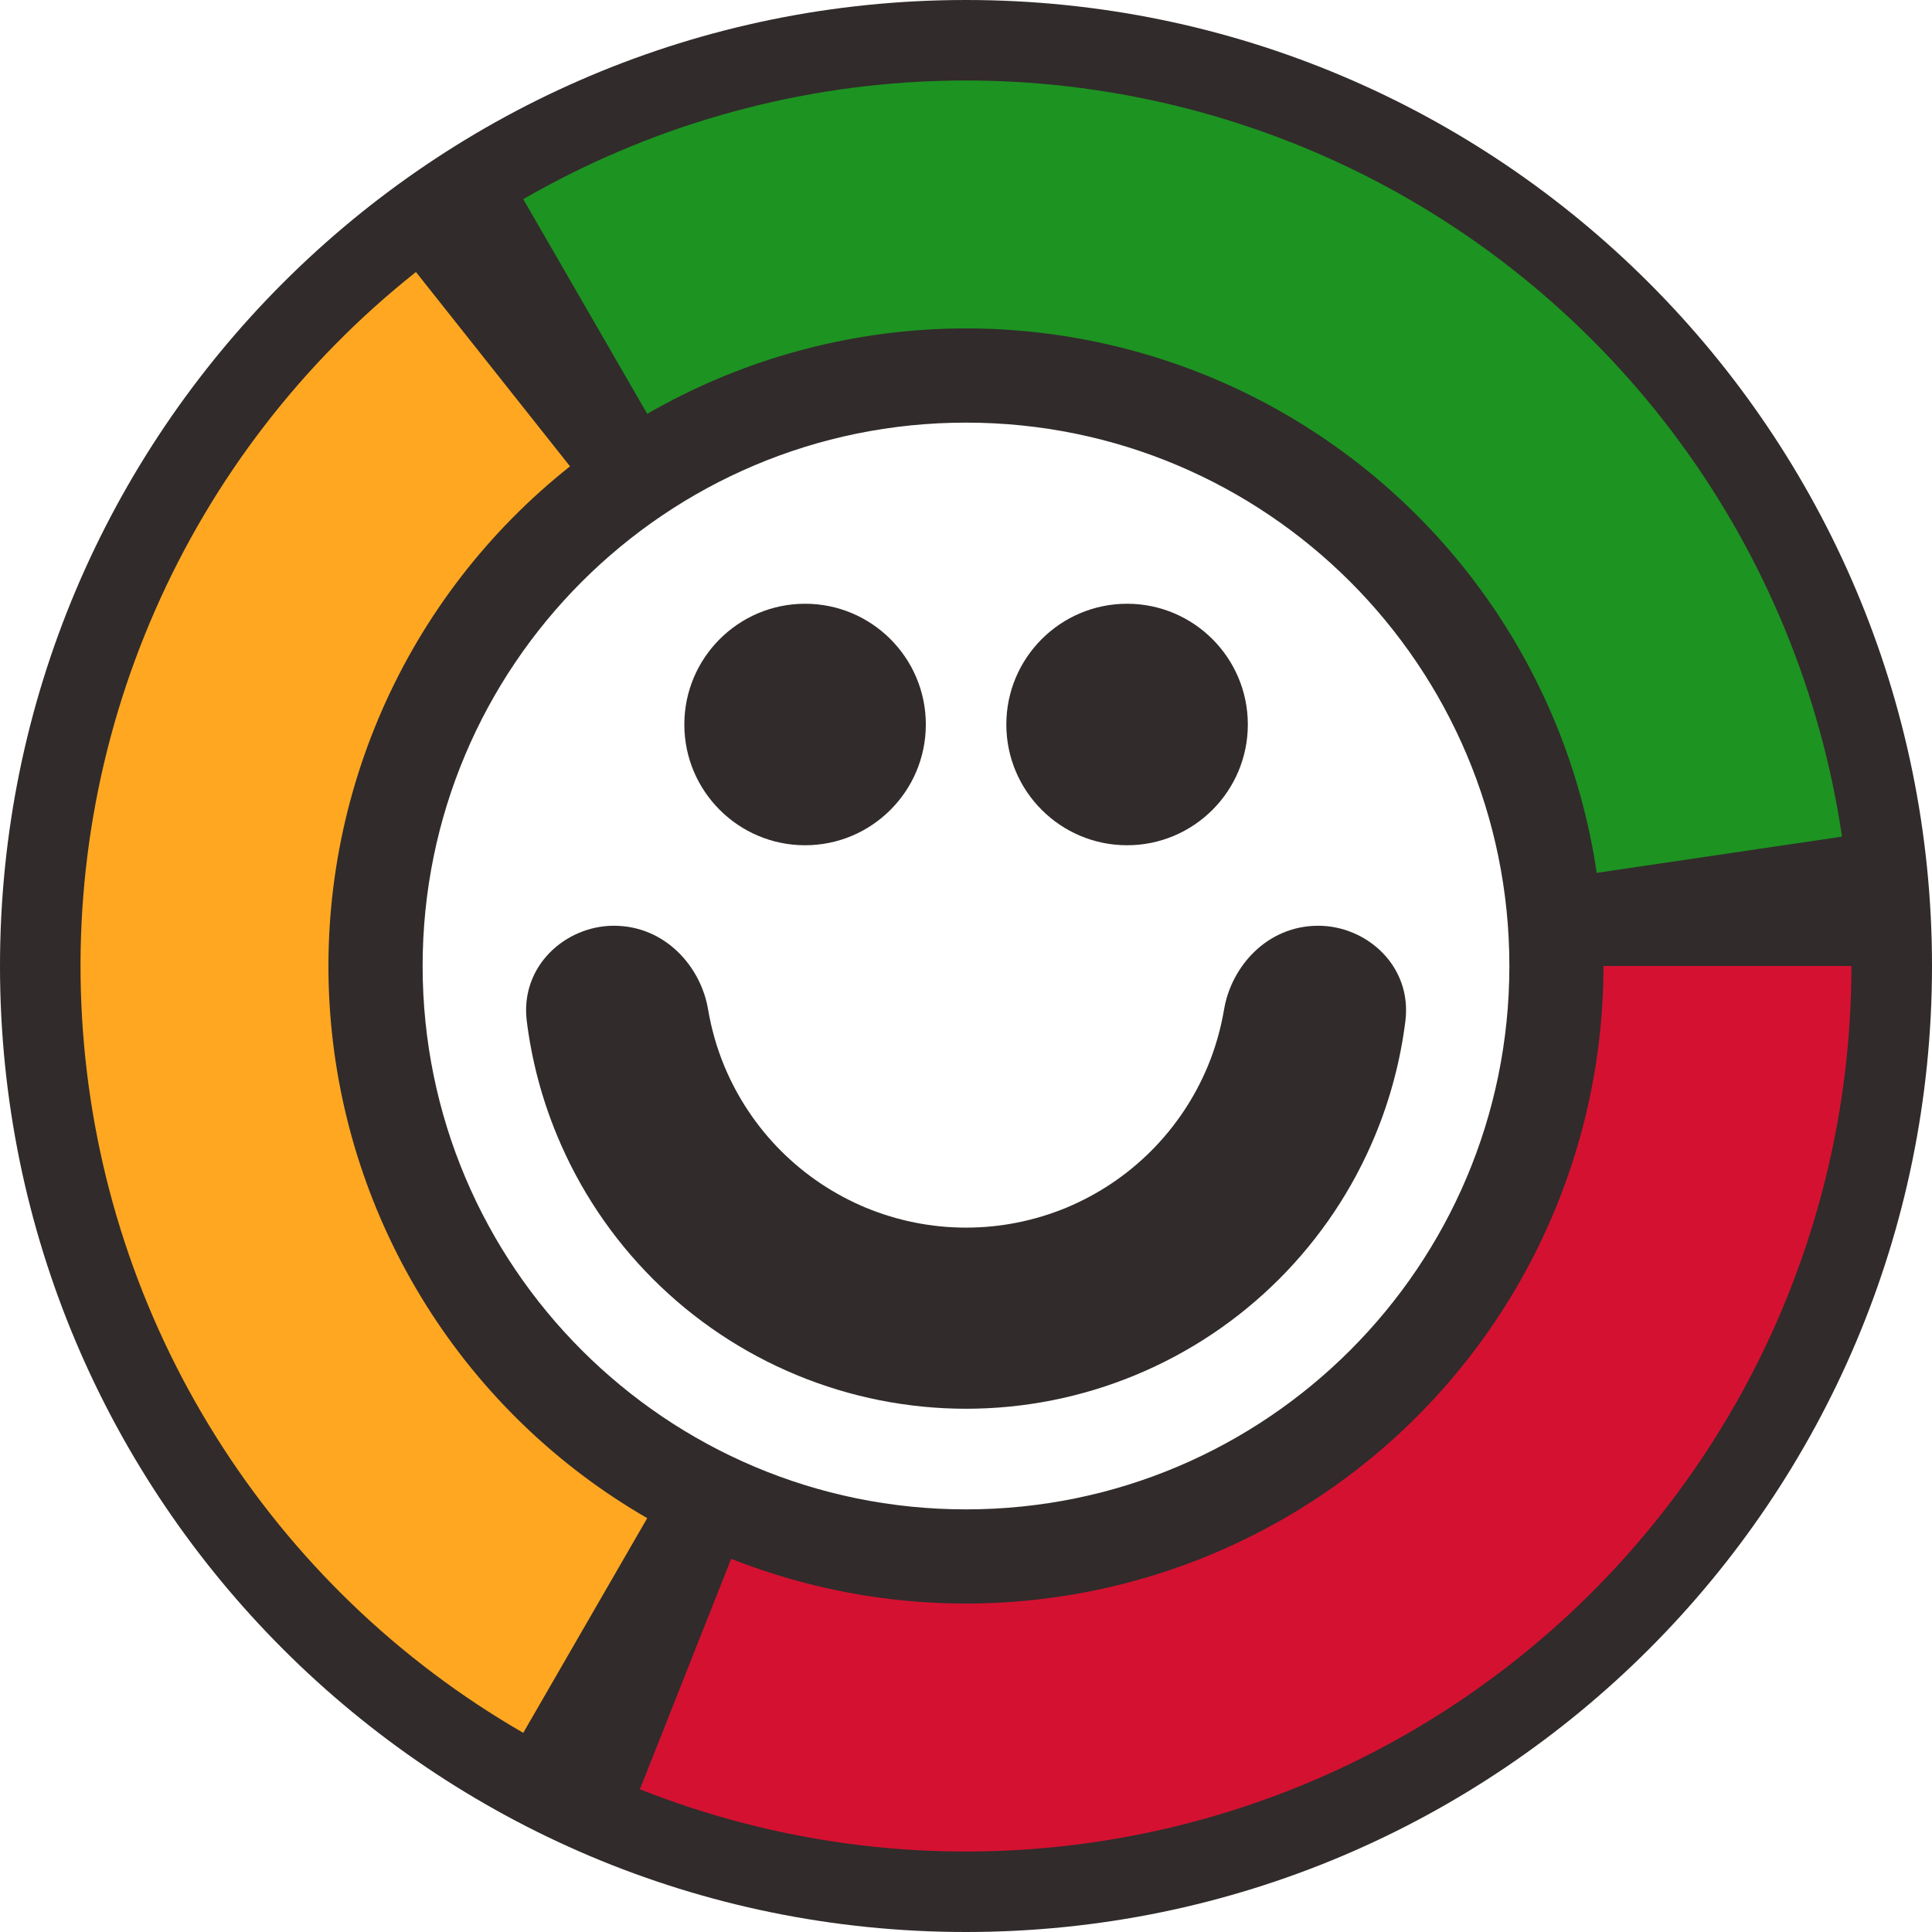
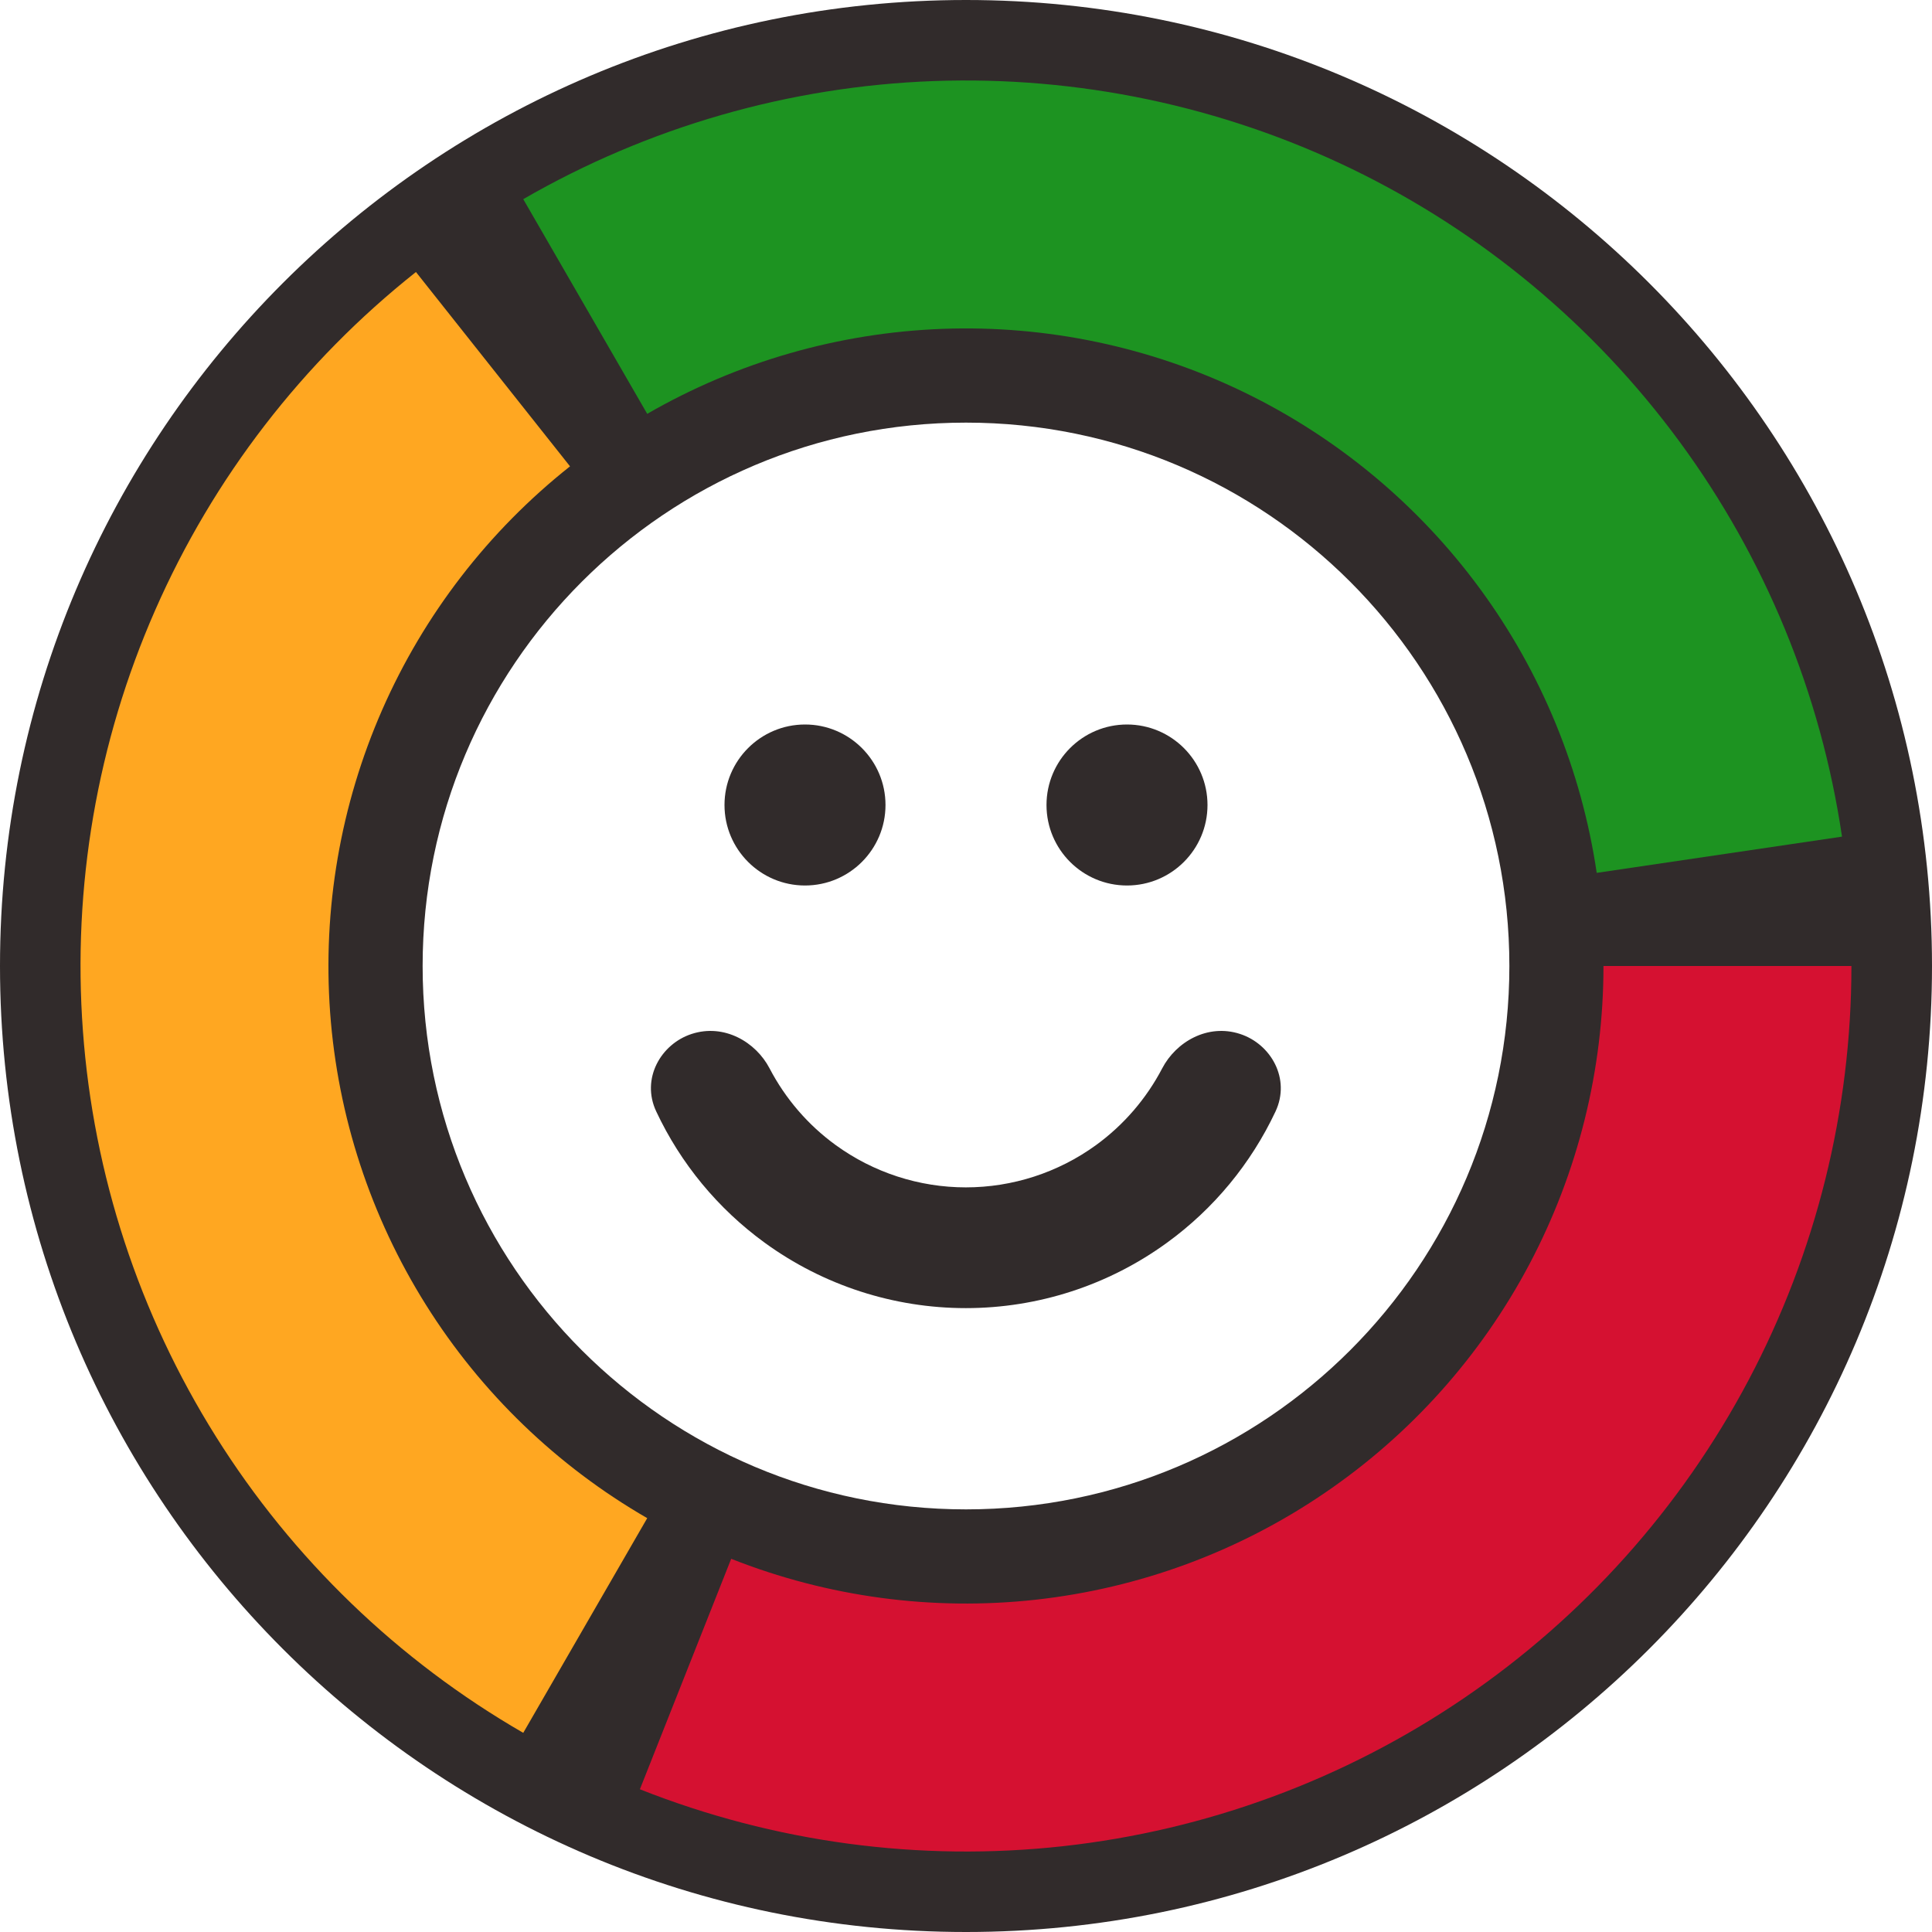
<svg xmlns="http://www.w3.org/2000/svg" width="24" height="24" viewBox="0 0 24 24" fill="none">
  <path fill-rule="evenodd" clip-rule="evenodd" d="M12 24C18.627 24 24 18.627 24 12C24 5.373 18.627 0 12 0C5.373 0 0 5.373 0 12C0 18.627 5.373 24 12 24ZM12 18.75C15.728 18.75 18.75 15.728 18.75 12C18.75 8.272 15.728 5.25 12 5.25C8.272 5.25 5.25 8.272 5.25 12C5.25 15.728 8.272 18.75 12 18.75Z" fill="#312B2B" />
-   <path d="M10.001 7.5C9.173 7.5 8.501 8.172 8.501 9C8.501 9.828 9.173 10.5 10.001 10.5C10.829 10.5 11.501 9.828 11.501 9C11.501 8.172 10.829 7.5 10.001 7.5Z" fill="#312B2B" />
-   <path d="M14.001 7.5C13.173 7.5 12.501 8.172 12.501 9C12.501 9.828 13.173 10.5 14.001 10.5C14.829 10.5 15.501 9.828 15.501 9C15.501 8.172 14.829 7.5 14.001 7.5Z" fill="#312B2B" />
-   <path d="M7.626 11.5C7.024 11.5 6.458 12.002 6.544 12.686C6.605 13.172 6.731 13.65 6.92 14.105C7.196 14.772 7.601 15.378 8.112 15.889C8.623 16.4 9.229 16.805 9.896 17.081C10.563 17.358 11.279 17.5 12.001 17.5C12.723 17.5 13.438 17.358 14.106 17.081C14.773 16.805 15.379 16.4 15.89 15.889C16.401 15.378 16.806 14.772 17.082 14.105C17.271 13.65 17.397 13.172 17.458 12.686C17.544 12.002 16.978 11.5 16.376 11.5C15.738 11.5 15.295 12.009 15.206 12.539C15.165 12.78 15.098 13.017 15.004 13.244C14.84 13.638 14.601 13.996 14.299 14.298C13.997 14.6 13.639 14.839 13.245 15.003C12.85 15.166 12.428 15.25 12.001 15.25C11.574 15.25 11.152 15.166 10.757 15.003C10.363 14.839 10.005 14.6 9.703 14.298C9.401 13.996 9.162 13.638 8.998 13.244C8.904 13.017 8.837 12.78 8.796 12.539C8.707 12.009 8.264 11.5 7.626 11.5Z" fill="#312B2B" />
+   <path fill-rule="evenodd" clip-rule="evenodd" d="M14.496 15.438C15.079 15.015 15.541 14.453 15.845 13.807C16.035 13.402 15.789 12.969 15.404 12.844C15.002 12.713 14.609 12.942 14.437 13.272C14.241 13.647 13.96 13.974 13.615 14.225C13.145 14.566 12.579 14.75 11.998 14.75C11.418 14.75 10.852 14.566 10.382 14.225C10.036 13.974 9.756 13.647 9.56 13.272C9.388 12.942 8.994 12.713 8.592 12.844C8.208 12.969 7.961 13.402 8.152 13.807C8.455 14.453 8.918 15.015 9.5 15.438C10.226 15.966 11.101 16.25 11.998 16.25C12.896 16.25 13.77 15.966 14.496 15.438Z" fill="#312B2B" />
+   <path d="M14 11C14.552 11 15 10.552 15 10C15 9.448 14.552 9 14 9C13.448 9 13 9.448 13 10C13 10.552 13.448 11 14 11Z" fill="#312B2B" />
+   <path d="M10 11C10.552 11 11 10.552 11 10C11 9.448 10.552 9 10 9C9.448 9 9 9.448 9 10C9 10.552 9.448 11 10 11Z" fill="#312B2B" />
  <path d="M22.999 12C22.999 13.794 22.56 15.561 21.72 17.147C20.88 18.733 19.666 20.089 18.181 21.098C16.697 22.107 14.989 22.737 13.206 22.934C11.422 23.131 9.618 22.888 7.949 22.227L9.083 19.364C10.284 19.839 11.584 20.014 12.868 19.872C14.152 19.73 15.382 19.277 16.45 18.55C17.519 17.824 18.393 16.848 18.998 15.706C19.602 14.564 19.919 13.292 19.919 12H22.999Z" fill="#D51131" />
  <path d="M6.5 21.526C4.946 20.629 3.635 19.365 2.682 17.845C1.728 16.325 1.161 14.595 1.03 12.806C0.898 11.016 1.206 9.222 1.928 7.579C2.649 5.936 3.761 4.494 5.167 3.379L7.081 5.793C6.068 6.596 5.267 7.634 4.748 8.817C4.229 10 4.007 11.292 4.101 12.58C4.196 13.868 4.604 15.114 5.291 16.209C5.977 17.303 6.921 18.213 8.04 18.859L6.5 21.526Z" fill="#FFA721" />
  <path d="M6.5 2.474C8.054 1.577 9.804 1.073 11.597 1.007C13.39 0.942 15.172 1.316 16.788 2.096C18.403 2.877 19.803 4.042 20.865 5.488C21.927 6.934 22.62 8.618 22.882 10.393L19.835 10.843C19.646 9.565 19.148 8.352 18.383 7.311C17.618 6.27 16.61 5.432 15.447 4.869C14.284 4.307 13.001 4.038 11.71 4.085C10.419 4.133 9.159 4.495 8.04 5.141L6.5 2.474Z" fill="#1D9321" />
</svg>
